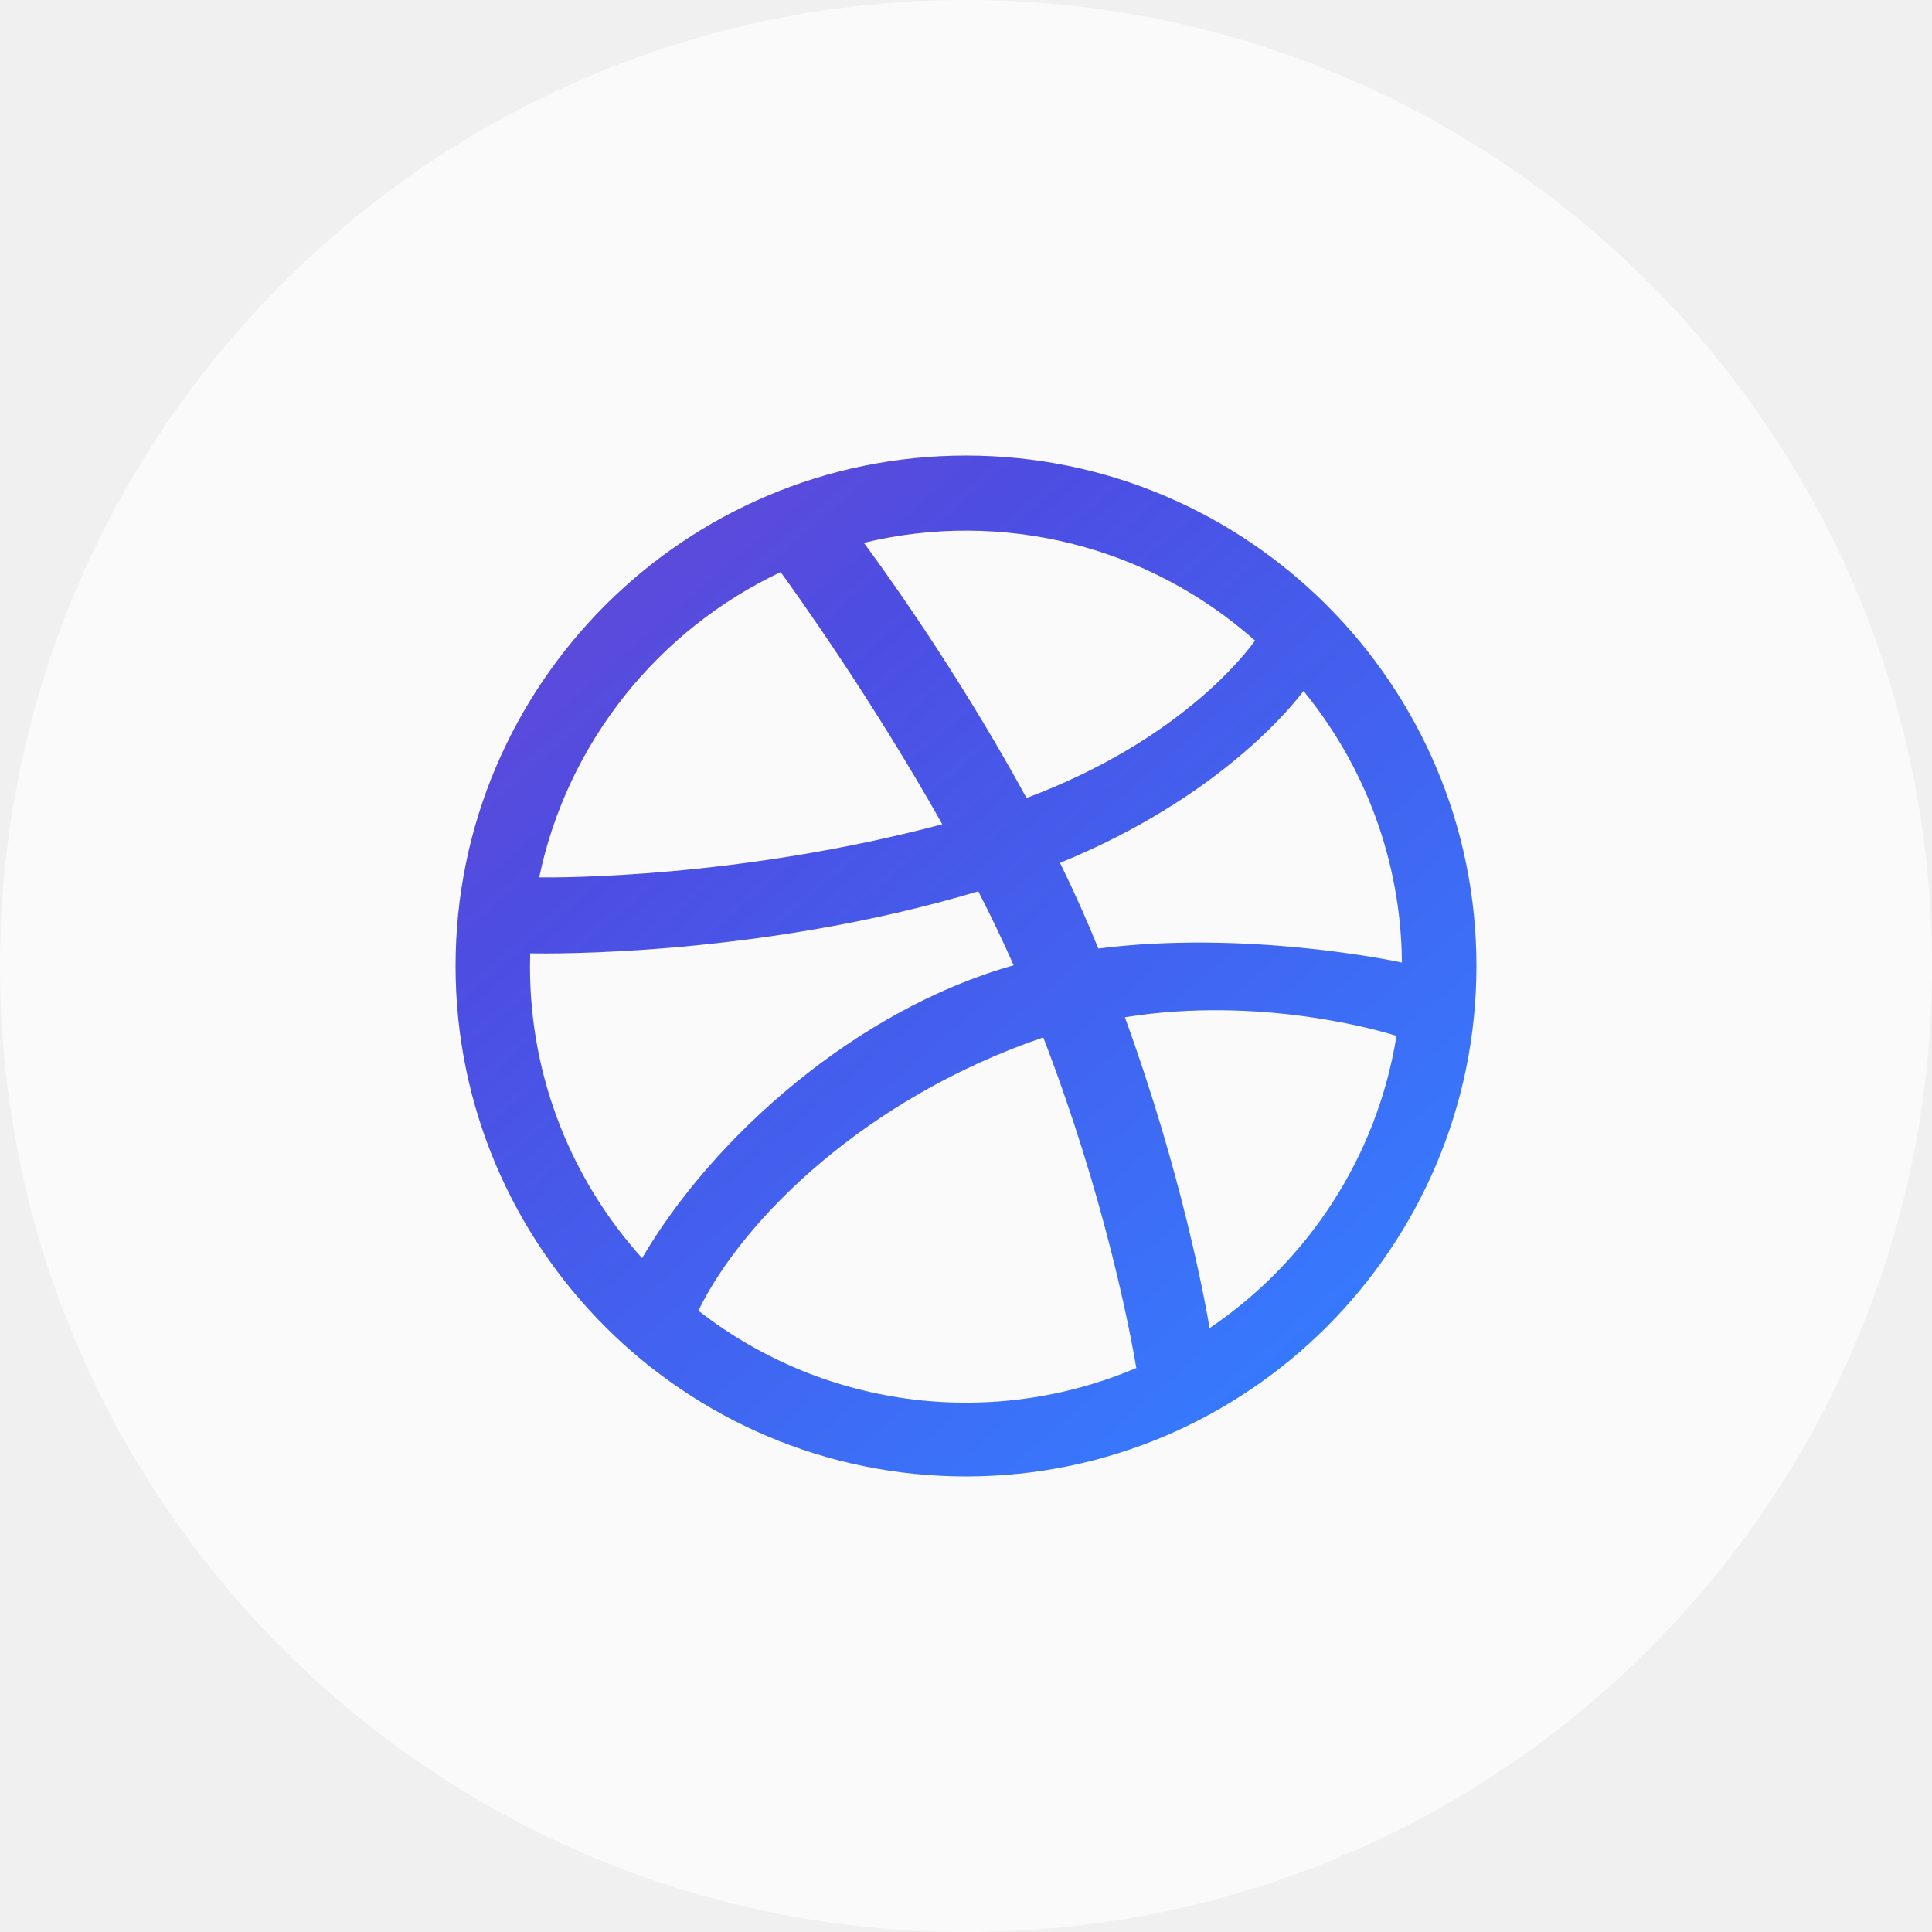
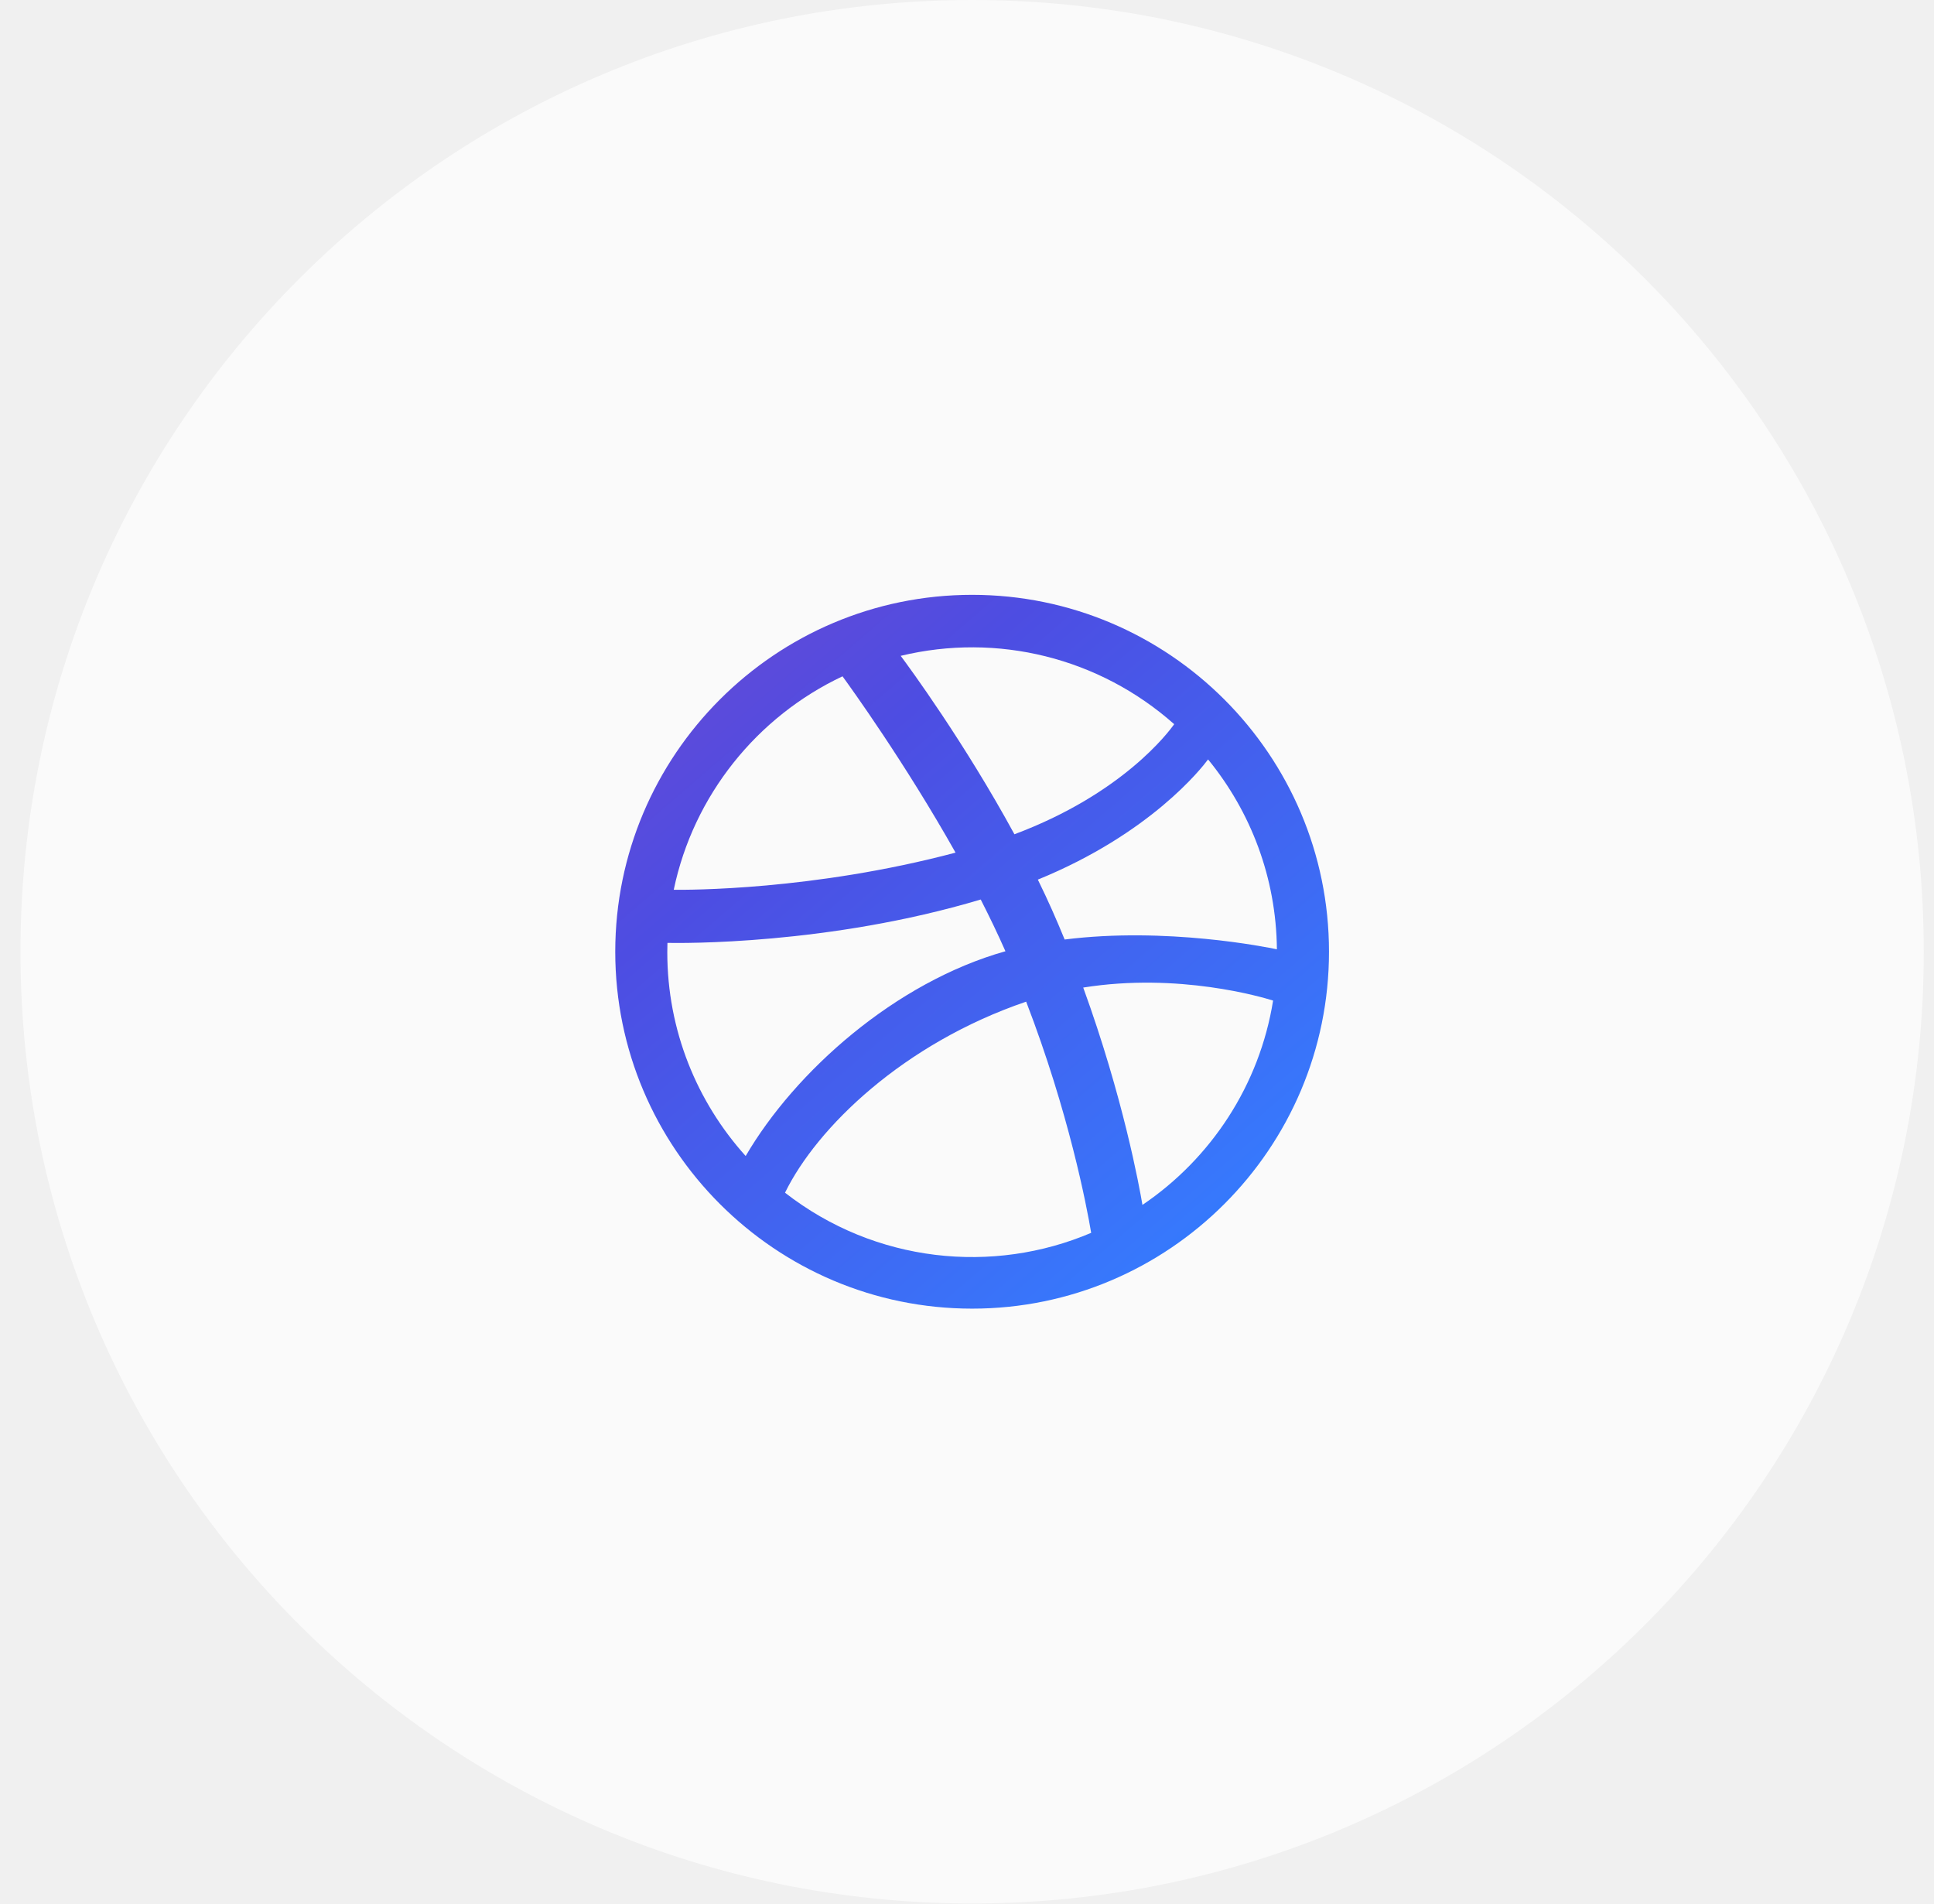
- <svg xmlns="http://www.w3.org/2000/svg" width="44" height="44" viewBox="0 0 44 44" fill="none">
-   <path d="M0 22C0 9.85 9.85 0 22 0C34.15 0 44 9.85 44 22C44 34.15 34.15 44 22 44C9.85 44 0 34.15 0 22Z" fill="#FAFAFA" />
-   <path d="M22 10.375C15.59 10.375 10.375 15.59 10.375 22C10.375 28.41 15.59 33.625 22 33.625C28.41 33.625 33.625 28.41 33.625 22C33.625 15.59 28.41 10.375 22 10.375ZM29.686 15.736C31.069 17.426 31.907 19.578 31.928 21.921C31.601 21.852 28.318 21.186 25.014 21.602C24.745 20.944 24.49 20.364 24.142 19.651C27.813 18.152 29.477 16.019 29.686 15.736ZM28.582 14.588C28.404 14.842 26.909 16.851 23.378 18.174C21.751 15.185 19.948 12.729 19.673 12.362C22.822 11.603 26.14 12.421 28.582 14.588ZM17.779 13.029C18.04 13.388 19.815 15.847 21.46 18.772C16.815 20.005 12.724 19.987 12.28 19.982C12.924 16.9 15.001 14.339 17.779 13.029ZM12.07 22.015C12.07 21.914 12.072 21.812 12.075 21.712C12.51 21.721 17.322 21.783 22.28 20.299C22.565 20.855 22.836 21.42 23.085 21.984C19.495 22.995 16.233 25.899 14.623 28.654C13.037 26.894 12.07 24.566 12.07 22.015ZM15.905 29.849C16.942 27.728 19.757 24.991 23.76 23.626C25.154 27.248 25.731 30.284 25.879 31.155C22.686 32.516 18.847 32.142 15.905 29.849ZM27.548 30.247C27.446 29.642 26.918 26.736 25.619 23.167C28.73 22.669 31.464 23.484 31.804 23.591C31.361 26.354 29.776 28.74 27.548 30.247Z" fill="url(#paint0_linear_3_969)" />
+ <svg xmlns="http://www.w3.org/2000/svg" width="63" height="62" viewBox="0 0 63 62" fill="none">
+   <path d="M0.667 31C0.667 13.879 14.546 0 31.667 0C48.788 0 62.667 13.879 62.667 31C62.667 48.121 48.788 62 31.667 62C14.546 62 0.667 48.121 0.667 31Z" fill="#FAFAFA" />
+   <g clip-path="url(#clip0_44_388)">
+     <path d="M31.667 19.375C25.257 19.375 20.042 24.59 20.042 31C20.042 37.41 25.257 42.625 31.667 42.625C38.077 42.625 43.292 37.41 43.292 31C43.292 24.59 38.077 19.375 31.667 19.375ZM39.353 24.736C40.736 26.426 41.573 28.578 41.595 30.921C41.268 30.852 37.985 30.186 34.681 30.602C34.411 29.944 34.157 29.364 33.808 28.651C37.48 27.152 39.143 25.019 39.353 24.736ZM38.249 23.588C38.07 23.842 36.576 25.851 33.045 27.174C31.418 24.185 29.614 21.729 29.34 21.362C32.489 20.603 35.807 21.421 38.249 23.588ZM27.445 22.029C27.707 22.388 29.481 24.847 31.127 27.772C26.482 29.005 22.391 28.987 21.947 28.982C22.591 25.9 24.667 23.339 27.445 22.029ZM21.737 31.015C21.737 30.914 21.739 30.812 21.742 30.712C22.177 30.721 26.988 30.783 31.947 29.299C32.231 29.855 32.503 30.42 32.752 30.984C29.162 31.995 25.899 34.899 24.29 37.654C22.704 35.894 21.737 33.566 21.737 31.015ZM25.572 38.849C26.609 36.728 29.424 33.991 33.427 32.626C34.821 36.248 35.398 39.284 35.545 40.156C32.353 41.516 28.513 41.142 25.572 38.849ZM37.215 39.246C37.113 38.642 36.584 35.736 35.286 32.167C38.397 31.669 41.131 32.484 41.471 32.591C41.028 35.354 39.442 37.74 37.215 39.246Z" fill="url(#paint0_linear_44_388)" />
+   </g>
  <defs>
-     <linearGradient id="paint0_linear_3_969" x1="10.375" y1="8.83" x2="33.625" y2="35.82" gradientUnits="userSpaceOnUse">
+     <linearGradient id="paint0_linear_44_388" x1="20.042" y1="17.83" x2="43.292" y2="44.82" gradientUnits="userSpaceOnUse">
      <stop offset="0.027" stop-color="#6C48D3" />
      <stop offset="0.288" stop-color="#4D4DE2" />
      <stop offset="0.809" stop-color="#3778FC" />
      <stop offset="0.967" stop-color="#0370FF" />
    </linearGradient>
+     <clipPath id="clip0_44_388">
+       <rect width="24" height="24" fill="white" transform="translate(19.6667 19)" />
+     </clipPath>
  </defs>
</svg>
